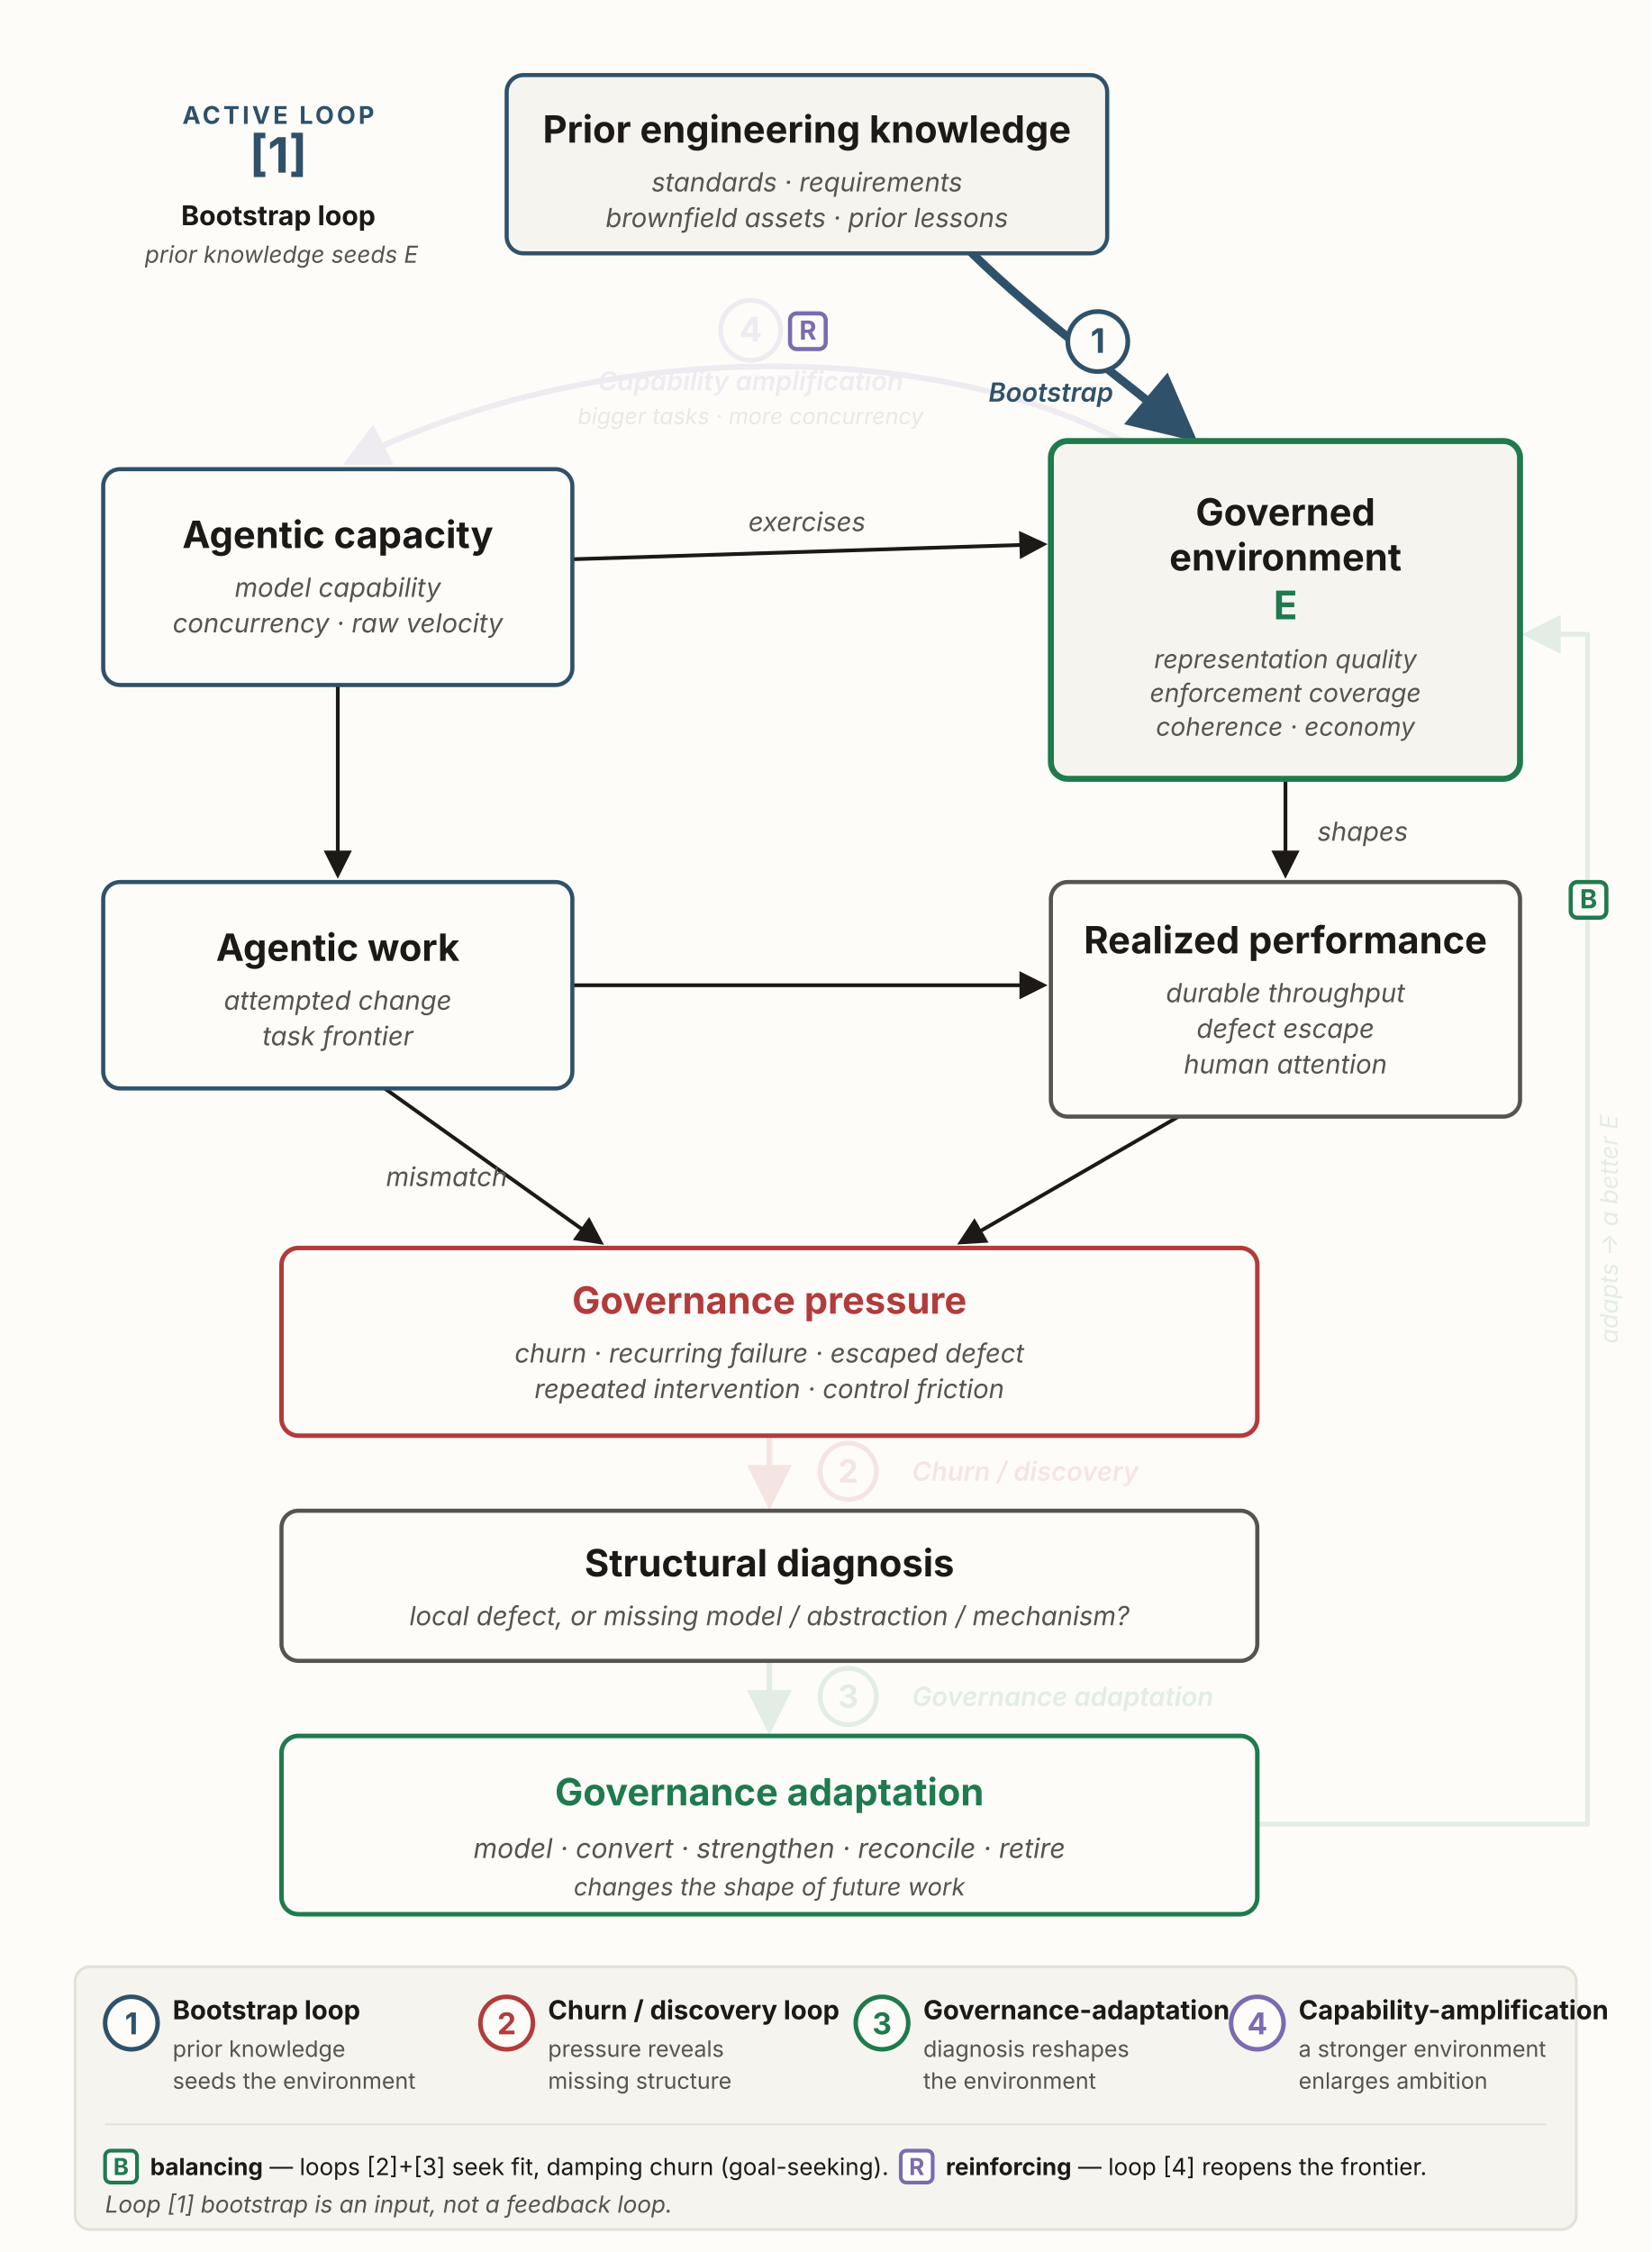
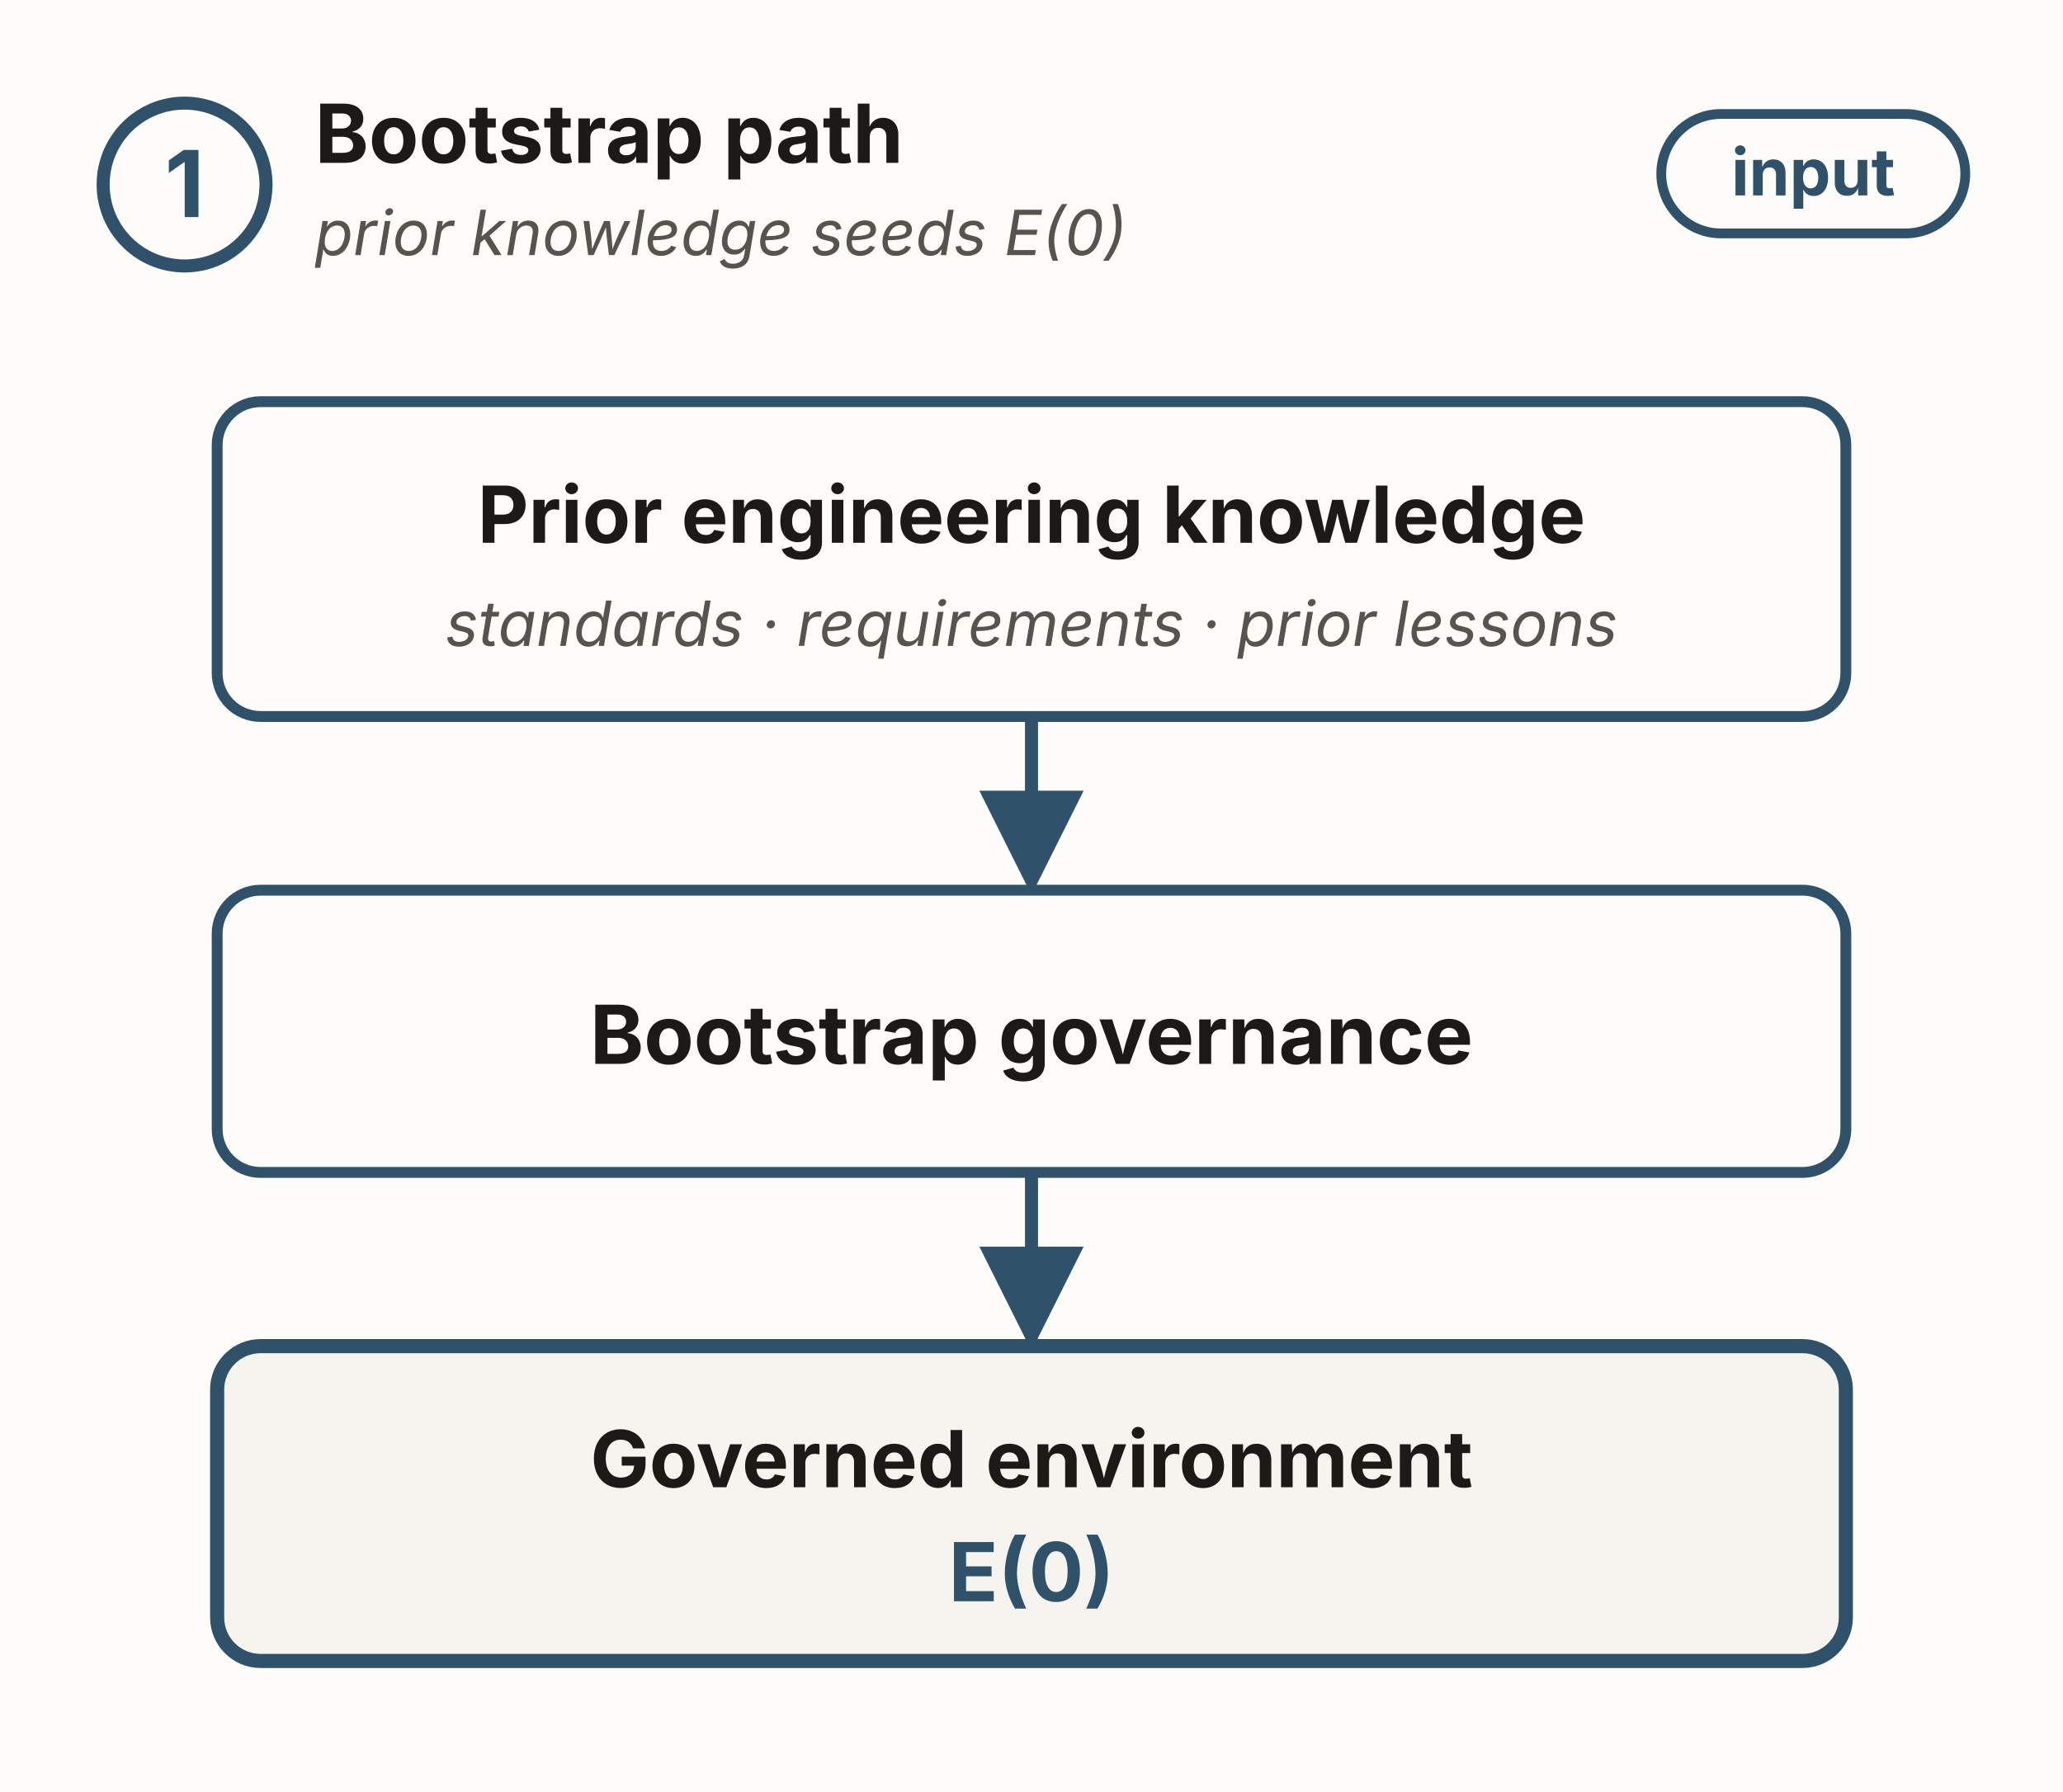
- <svg xmlns="http://www.w3.org/2000/svg" id="mageLoop1" viewBox="0 0 880 1200" role="img" aria-labelledby="mageLoop1-dmTitle mageLoop1-dmDesc" font-family="'Source Sans 3', -apple-system, 'Segoe UI', sans-serif">
-   <style id="mageLoop1-loopstyle">
-   /* crop view: loop 1 active; the other three loops muted */
-   #mageLoop1 .loop { opacity: 0.12; }
-   #mageLoop1 .loop1 { opacity: 1; }
-   #mageLoop1 .loop1 path { stroke-width: 4.5; }
-   </style>
+ <svg xmlns="http://www.w3.org/2000/svg" viewBox="0 0 380 330" role="img" aria-labelledby="l1Title l1Desc" font-family="'Source Sans 3', -apple-system, 'Segoe UI', sans-serif">
  <defs>
-     <marker id="mageLoop1-dm-ink" viewBox="0 0 10 10" refX="8.5" refY="5" markerWidth="7.5" markerHeight="7.5" orient="auto">
-       <path d="M0,0 L10,5 L0,10 z" fill="#1c1917" />
-     </marker>
-     <marker id="mageLoop1-dm-blue" viewBox="0 0 10 10" refX="8.5" refY="5" markerWidth="8" markerHeight="8" orient="auto">
+     <marker id="l1-arrow" viewBox="0 0 10 10" refX="8.5" refY="5" markerWidth="8" markerHeight="8" orient="auto">
      <path d="M0,0 L10,5 L0,10 z" fill="#2f5169" />
    </marker>
-     <marker id="mageLoop1-dm-red" viewBox="0 0 10 10" refX="8.5" refY="5" markerWidth="8" markerHeight="8" orient="auto">
-       <path d="M0,0 L10,5 L0,10 z" fill="#b23b3b" />
-     </marker>
-     <marker id="mageLoop1-dm-green" viewBox="0 0 10 10" refX="8.5" refY="5" markerWidth="8" markerHeight="8" orient="auto">
-       <path d="M0,0 L10,5 L0,10 z" fill="#1f7a4d" />
-     </marker>
-     <marker id="mageLoop1-dm-purple" viewBox="0 0 10 10" refX="8.5" refY="5" markerWidth="8" markerHeight="8" orient="auto">
-       <path d="M0,0 L10,5 L0,10 z" fill="#7c6bb0" />
-     </marker>
  </defs>
-   <rect x="0" y="0" width="880" height="1200" fill="#fdfcf9" />
-   <text id="mageLoop1-activebanner" x="150" y="70" text-anchor="middle" fill="#1c1917">
-     <tspan x="150" y="66" font-size="13" font-weight="700" letter-spacing="1.5" fill="#2f5169">ACTIVE LOOP</tspan>
-     <tspan x="150" y="92" font-size="26" font-weight="700" fill="#2f5169">[1]</tspan>
-     <tspan x="150" y="120" font-size="14.5" font-weight="700" fill="#1c1917">Bootstrap loop</tspan>
-     <tspan x="150" y="140" font-size="12.5" font-style="italic" fill="#57534e">prior knowledge seeds E</tspan>
-   </text>
-   <g class="loop loop4">
-     <path d="M600,236 C500,182 322,178 186,246" fill="none" stroke="#7c6bb0" stroke-width="3" stroke-linecap="round" marker-end="url(#mageLoop1-dm-purple)" />
-     <circle cx="400" cy="176" r="16" fill="#fdfcf9" stroke="#7c6bb0" stroke-width="2.5" />
-     <text x="400" y="182" text-anchor="middle" font-size="18" font-weight="700" fill="#7c6bb0">4</text>
-     <text x="400" y="208" text-anchor="middle" font-size="14" font-style="italic" font-weight="600" fill="#7c6bb0">Capability amplification</text>
-     <text x="400" y="226" text-anchor="middle" font-size="12" font-style="italic" fill="#57534e">bigger tasks · more concurrency</text>
-   </g>
-   <g class="loop loop3">
-     <path d="M670,972 L846,972 L846,338 L814,338" fill="none" stroke="#1f7a4d" stroke-width="2.6" stroke-linejoin="round" marker-end="url(#mageLoop1-dm-green)" />
-     <text x="862" y="655" text-anchor="middle" font-size="13" font-style="italic" fill="#1f7a4d" transform="rotate(-90 862 655)">adapts → a better E</text>
-   </g>
-   <g stroke="#1c1917" stroke-width="2" fill="none">
-     <path d="M305,298 L556,290" marker-end="url(#mageLoop1-dm-ink)" />
-     <path d="M180,365 L180,466" marker-end="url(#mageLoop1-dm-ink)" />
-     <path d="M305,525 L556,525" marker-end="url(#mageLoop1-dm-ink)" />
-     <path d="M685,415 L685,466" marker-end="url(#mageLoop1-dm-ink)" />
-     <path d="M628,595 L512,662" marker-end="url(#mageLoop1-dm-ink)" />
-     <path d="M205,580 L320,662" marker-end="url(#mageLoop1-dm-ink)" />
-   </g>
-   <text x="430" y="283" text-anchor="middle" font-size="14" font-style="italic" fill="#57534e">exercises</text>
-   <text x="702" y="448" text-anchor="start" font-size="14" font-style="italic" fill="#57534e">shapes</text>
-   <text x="238" y="632" text-anchor="middle" font-size="14" font-style="italic" fill="#57534e">mismatch</text>
-   <g class="loop loop1">
-     <path d="M518,135 C556,172 596,200 634,232" fill="none" stroke="#2f5169" stroke-width="3" stroke-linecap="round" marker-end="url(#mageLoop1-dm-blue)" />
-     <circle cx="585" cy="182" r="16" fill="#fdfcf9" stroke="#2f5169" stroke-width="2.5" />
-     <text x="585" y="188" text-anchor="middle" font-size="18" font-weight="700" fill="#2f5169">1</text>
-     <text x="560" y="214" text-anchor="middle" font-size="14" font-style="italic" font-weight="600" fill="#2f5169">Bootstrap</text>
-   </g>
-   <g class="loop loop2">
-     <path d="M410,765 L410,801" fill="none" stroke="#b23b3b" stroke-width="3" marker-end="url(#mageLoop1-dm-red)" />
-     <circle cx="452" cy="784" r="15" fill="#fdfcf9" stroke="#b23b3b" stroke-width="2.5" />
-     <text x="452" y="790" text-anchor="middle" font-size="17" font-weight="700" fill="#b23b3b">2</text>
-     <text x="486" y="789" text-anchor="start" font-size="14" font-style="italic" font-weight="600" fill="#b23b3b">Churn / discovery</text>
-   </g>
-   <g class="loop loop3">
-     <path d="M410,885 L410,921" fill="none" stroke="#1f7a4d" stroke-width="3" marker-end="url(#mageLoop1-dm-green)" />
-     <circle cx="452" cy="904" r="15" fill="#fdfcf9" stroke="#1f7a4d" stroke-width="2.5" />
-     <text x="452" y="910" text-anchor="middle" font-size="17" font-weight="700" fill="#1f7a4d">3</text>
-     <text x="486" y="909" text-anchor="start" font-size="14" font-style="italic" font-weight="600" fill="#1f7a4d">Governance adaptation</text>
-   </g>
-   <rect x="270" y="40" width="320" height="95" rx="9" fill="#f6f4ef" stroke="#2f5169" stroke-width="2.2" />
-   <text x="430" y="76" text-anchor="middle" font-size="20" font-weight="700" fill="#1c1917">Prior engineering knowledge</text>
-   <text x="430" y="102" text-anchor="middle" font-size="14" font-style="italic" fill="#57534e">standards · requirements</text>
-   <text x="430" y="121" text-anchor="middle" font-size="14" font-style="italic" fill="#57534e">brownfield assets · prior lessons</text>
-   <rect x="55" y="250" width="250" height="115" rx="9" fill="#fdfcf9" stroke="#2f5169" stroke-width="2.2" />
-   <text x="180" y="292" text-anchor="middle" font-size="20" font-weight="700" fill="#1c1917">Agentic capacity</text>
-   <text x="180" y="318" text-anchor="middle" font-size="14" font-style="italic" fill="#57534e">model capability</text>
-   <text x="180" y="337" text-anchor="middle" font-size="14" font-style="italic" fill="#57534e">concurrency · raw velocity</text>
-   <rect x="560" y="235" width="250" height="180" rx="9" fill="#f6f4ef" stroke="#1f7a4d" stroke-width="3.2" />
-   <text x="685" y="280" text-anchor="middle" font-size="20" font-weight="700" fill="#1c1917">Governed</text>
-   <text x="685" y="304" text-anchor="middle" font-size="20" font-weight="700" fill="#1c1917">environment</text>
-   <text x="685" y="330" text-anchor="middle" font-size="21" font-weight="700" fill="#1f7a4d">E</text>
-   <text x="685" y="356" text-anchor="middle" font-size="13.5" font-style="italic" fill="#57534e">representation quality</text>
-   <text x="685" y="374" text-anchor="middle" font-size="13.5" font-style="italic" fill="#57534e">enforcement coverage</text>
-   <text x="685" y="392" text-anchor="middle" font-size="13.5" font-style="italic" fill="#57534e">coherence · economy</text>
-   <rect x="55" y="470" width="250" height="110" rx="9" fill="#fdfcf9" stroke="#2f5169" stroke-width="2.2" />
-   <text x="180" y="512" text-anchor="middle" font-size="20" font-weight="700" fill="#1c1917">Agentic work</text>
-   <text x="180" y="538" text-anchor="middle" font-size="14" font-style="italic" fill="#57534e">attempted change</text>
-   <text x="180" y="557" text-anchor="middle" font-size="14" font-style="italic" fill="#57534e">task frontier</text>
-   <rect x="560" y="470" width="250" height="125" rx="9" fill="#fdfcf9" stroke="#57534e" stroke-width="2.2" />
-   <text x="685" y="508" text-anchor="middle" font-size="20" font-weight="700" fill="#1c1917">Realized performance</text>
-   <text x="685" y="534" text-anchor="middle" font-size="14" font-style="italic" fill="#57534e">durable throughput</text>
-   <text x="685" y="553" text-anchor="middle" font-size="14" font-style="italic" fill="#57534e">defect escape</text>
-   <text x="685" y="572" text-anchor="middle" font-size="14" font-style="italic" fill="#57534e">human attention</text>
-   <rect x="150" y="665" width="520" height="100" rx="9" fill="#fdfcf9" stroke="#b23b3b" stroke-width="2.4" />
-   <text x="410" y="700" text-anchor="middle" font-size="20" font-weight="700" fill="#b23b3b">Governance pressure</text>
-   <text x="410" y="726" text-anchor="middle" font-size="14" font-style="italic" fill="#57534e">churn · recurring failure · escaped defect</text>
-   <text x="410" y="745" text-anchor="middle" font-size="14" font-style="italic" fill="#57534e">repeated intervention · control friction</text>
-   <rect x="150" y="805" width="520" height="80" rx="9" fill="#fdfcf9" stroke="#57534e" stroke-width="2.2" />
-   <text x="410" y="840" text-anchor="middle" font-size="20" font-weight="700" fill="#1c1917">Structural diagnosis</text>
-   <text x="410" y="866" text-anchor="middle" font-size="14" font-style="italic" fill="#57534e">local defect, or missing model / abstraction / mechanism?</text>
-   <rect x="150" y="925" width="520" height="95" rx="9" fill="#fdfcf9" stroke="#1f7a4d" stroke-width="2.4" />
-   <text x="410" y="962" text-anchor="middle" font-size="20" font-weight="700" fill="#1f7a4d">Governance adaptation</text>
-   <text x="410" y="990" text-anchor="middle" font-size="14.5" font-style="italic" fill="#57534e">model · convert · strengthen · reconcile · retire</text>
-   <text x="410" y="1010" text-anchor="middle" font-size="13" font-style="italic" fill="#57534e">changes the shape of future work</text>
-   <rect x="421" y="167" width="19" height="19" rx="3.5" fill="#fdfcf9" stroke="#7c6bb0" stroke-width="2.2" />
-   <text x="430.5" y="181" text-anchor="middle" font-size="14" font-weight="700" fill="#7c6bb0">R</text>
-   <rect x="837" y="470" width="19" height="19" rx="3.5" fill="#fdfcf9" stroke="#1f7a4d" stroke-width="2.2" />
-   <text x="846.5" y="484" text-anchor="middle" font-size="14" font-weight="700" fill="#1f7a4d">B</text>
-   <rect x="40" y="1048" width="800" height="140" rx="8" fill="#f6f4ef" stroke="#e4e0d8" stroke-width="1.5" />
-   <circle cx="70" cy="1078" r="14" fill="#fdfcf9" stroke="#2f5169" stroke-width="2.4" />
-   <text x="70" y="1084" text-anchor="middle" font-size="16" font-weight="700" fill="#2f5169">1</text>
-   <text x="92" y="1076" text-anchor="start" font-size="14" font-weight="700" fill="#1c1917">Bootstrap loop</text>
-   <text x="92" y="1096" text-anchor="start" font-size="12" fill="#57534e">prior knowledge</text>
-   <text x="92" y="1113" text-anchor="start" font-size="12" fill="#57534e">seeds the environment</text>
-   <circle cx="270" cy="1078" r="14" fill="#fdfcf9" stroke="#b23b3b" stroke-width="2.4" />
-   <text x="270" y="1084" text-anchor="middle" font-size="16" font-weight="700" fill="#b23b3b">2</text>
-   <text x="292" y="1076" text-anchor="start" font-size="14" font-weight="700" fill="#1c1917">Churn / discovery loop</text>
-   <text x="292" y="1096" text-anchor="start" font-size="12" fill="#57534e">pressure reveals</text>
-   <text x="292" y="1113" text-anchor="start" font-size="12" fill="#57534e">missing structure</text>
-   <circle cx="470" cy="1078" r="14" fill="#fdfcf9" stroke="#1f7a4d" stroke-width="2.4" />
-   <text x="470" y="1084" text-anchor="middle" font-size="16" font-weight="700" fill="#1f7a4d">3</text>
-   <text x="492" y="1076" text-anchor="start" font-size="14" font-weight="700" fill="#1c1917">Governance-adaptation</text>
-   <text x="492" y="1096" text-anchor="start" font-size="12" fill="#57534e">diagnosis reshapes</text>
-   <text x="492" y="1113" text-anchor="start" font-size="12" fill="#57534e">the environment</text>
-   <circle cx="670" cy="1078" r="14" fill="#fdfcf9" stroke="#7c6bb0" stroke-width="2.4" />
-   <text x="670" y="1084" text-anchor="middle" font-size="16" font-weight="700" fill="#7c6bb0">4</text>
-   <text x="692" y="1076" text-anchor="start" font-size="14" font-weight="700" fill="#1c1917">Capability-amplification</text>
-   <text x="692" y="1096" text-anchor="start" font-size="12" fill="#57534e">a stronger environment</text>
-   <text x="692" y="1113" text-anchor="start" font-size="12" fill="#57534e">enlarges ambition</text>
-   <line x1="56" y1="1132" x2="824" y2="1132" stroke="#e4e0d8" stroke-width="1" />
-   <rect x="56" y="1146" width="17" height="17" rx="3" fill="#fdfcf9" stroke="#1f7a4d" stroke-width="2" />
-   <text x="64.5" y="1159" text-anchor="middle" font-size="12.5" font-weight="700" fill="#1f7a4d">B</text>
-   <text x="80" y="1159" text-anchor="start" font-size="12.5" fill="#1c1917">
-     <tspan font-weight="700">balancing</tspan> — loops [2]+[3] seek fit, damping churn (goal-seeking).</text>
-   <rect x="480" y="1146" width="17" height="17" rx="3" fill="#fdfcf9" stroke="#7c6bb0" stroke-width="2" />
-   <text x="488.5" y="1159" text-anchor="middle" font-size="12.5" font-weight="700" fill="#7c6bb0">R</text>
-   <text x="504" y="1159" text-anchor="start" font-size="12.5" fill="#1c1917">
-     <tspan font-weight="700">reinforcing</tspan> — loop [4] reopens the frontier.</text>
-   <text x="56" y="1179" text-anchor="start" font-size="12.5" font-style="italic" fill="#57534e">Loop [1] bootstrap is an input, not a feedback loop.</text>
+   <rect x="0" y="0" width="380" height="330" fill="#fdfcf9" />
+   <circle cx="34" cy="34" r="15" fill="#fdfcf9" stroke="#2f5169" stroke-width="2.4" />
+   <text x="34" y="40" text-anchor="middle" font-size="17" font-weight="700" fill="#2f5169">1</text>
+   <text x="58" y="30" text-anchor="start" font-size="15" font-weight="700" fill="#1c1917">Bootstrap path</text>
+   <text x="58" y="47" text-anchor="start" font-size="11.5" font-style="italic" fill="#57534e">prior knowledge seeds E(0)</text>
+   <rect x="306" y="21" width="56" height="22" rx="11" fill="#fdfcf9" stroke="#2f5169" stroke-width="1.8" />
+   <text x="334" y="36" text-anchor="middle" font-size="12" font-weight="700" fill="#2f5169">input</text>
+   <rect x="40" y="74" width="300" height="58" rx="8" fill="#fdfcf9" stroke="#2f5169" stroke-width="2" />
+   <text x="190" y="100" text-anchor="middle" font-size="14.5" font-weight="700" fill="#1c1917">Prior engineering knowledge</text>
+   <text x="190" y="119" text-anchor="middle" font-size="11.5" font-style="italic" fill="#57534e">standards · requirements · prior lessons</text>
+   <path d="M190,132 L190,162" fill="none" stroke="#2f5169" stroke-width="2.4" marker-end="url(#l1-arrow)" />
+   <rect x="40" y="164" width="300" height="52" rx="8" fill="#fdfcf9" stroke="#2f5169" stroke-width="2" />
+   <text x="190" y="196" text-anchor="middle" font-size="15" font-weight="700" fill="#1c1917">Bootstrap governance</text>
+   <path d="M190,216 L190,246" fill="none" stroke="#2f5169" stroke-width="2.4" marker-end="url(#l1-arrow)" />
+   <rect x="40" y="248" width="300" height="58" rx="8" fill="#f6f4ef" stroke="#2f5169" stroke-width="2.6" />
+   <text x="190" y="274" text-anchor="middle" font-size="14.5" font-weight="700" fill="#1c1917">Governed environment</text>
+   <text x="190" y="295" text-anchor="middle" font-size="15" font-weight="700" fill="#2f5169">E(0)</text>
</svg>
